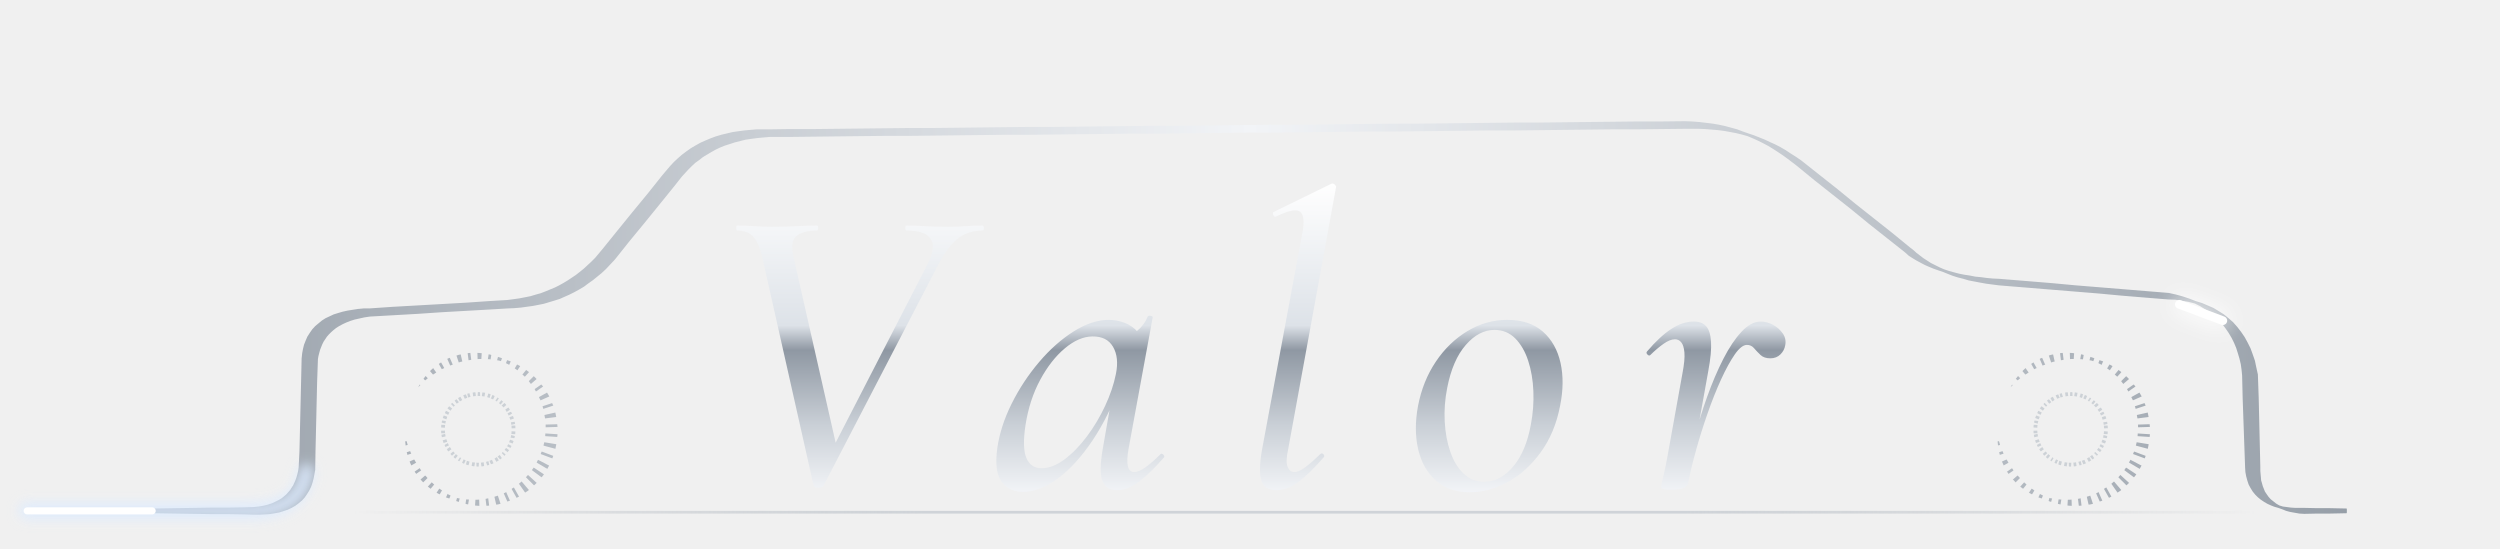
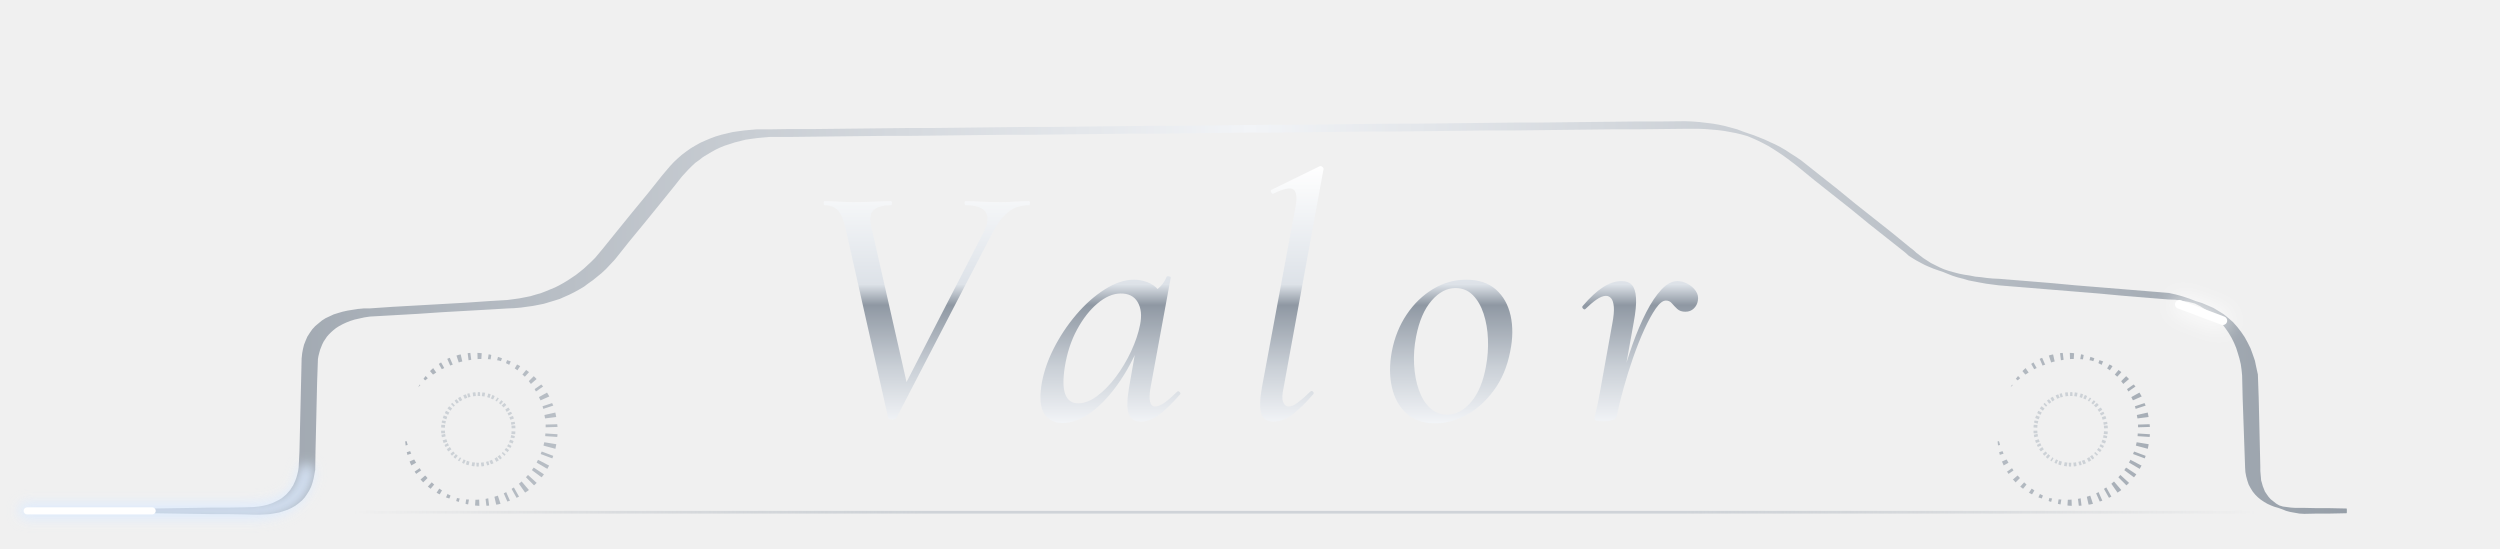
<svg xmlns="http://www.w3.org/2000/svg" viewBox="20 112 920 202" width="920" height="202" role="img" aria-label="Valor Limo car">
  <style>.vl-trace{stroke-dasharray:1000 1100;animation:vl-trace 4.2s linear both}.vl-car{stroke-dasharray:1 2;animation:vl-car 4.2s cubic-bezier(.45,0,.2,1) both}.vl-road{animation:vl-road 4.2s ease-out both}.vl-word{animation:vl-word 4.2s ease-out both}.vl-limo{animation:vl-limo 4.2s ease-out both}.vl-lamp{animation:vl-lamp 4.2s linear both,vl-pulse 4s ease-in-out 4.2s infinite}@keyframes vl-trace{0%{stroke-dashoffset:1003}55%,100%{stroke-dashoffset:0}}@keyframes vl-car{0%,40%{stroke-dashoffset:1.03}80%,100%{stroke-dashoffset:0}}@keyframes vl-road{0%,30%{opacity:0}70%,100%{opacity:1}}@keyframes vl-word{0%,49%{opacity:0}83%,100%{opacity:1}}@keyframes vl-limo{0%,71%{opacity:0}95%,100%{opacity:1}}@keyframes vl-lamp{0%,45%{opacity:0}48%{opacity:1}60%{opacity:.55}72%,100%{opacity:1}}@keyframes vl-pulse{0%,100%{opacity:1}50%{opacity:.6}}@media (prefers-reduced-motion: reduce){.fx{display:none}.vl-trace,.vl-car,.vl-road,.vl-word,.vl-limo,.vl-lamp{animation:none}}</style>
  <defs>
    <linearGradient id="vl-chrome" x1="0" y1="0" x2="0" y2="1">
      <stop offset="0" stop-color="#FFFFFF" />
      <stop offset="0.46" stop-color="#DDE2E8" />
      <stop offset="0.54" stop-color="#8F98A3" />
      <stop offset="0.78" stop-color="#C9CFD6" />
      <stop offset="1" stop-color="#F2F4F7" />
    </linearGradient>
    <linearGradient id="vl-silver" gradientUnits="userSpaceOnUse" x1="40" y1="0" x2="920" y2="0">
      <stop offset="0" stop-color="#8E97A1" />
      <stop offset="0.5" stop-color="#F2F4F7" />
      <stop offset="1" stop-color="#8E97A1" />
    </linearGradient>
    <linearGradient id="vl-line" gradientUnits="userSpaceOnUse" x1="0" y1="0" x2="300" y2="0">
      <stop offset="0" stop-color="#B9C0C8" stop-opacity="0" />
      <stop offset="0.16" stop-color="#B9C0C8" />
      <stop offset="0.5" stop-color="#E8EBEF" />
      <stop offset="0.84" stop-color="#B9C0C8" />
      <stop offset="1" stop-color="#B9C0C8" stop-opacity="0" />
    </linearGradient>
    <linearGradient id="vl-road" gradientUnits="userSpaceOnUse" x1="150" y1="0" x2="850" y2="0">
      <stop offset="0" stop-color="#8E97A1" stop-opacity="0" />
      <stop offset="0.3" stop-color="#B9C0C8" stop-opacity="0.6" />
      <stop offset="0.7" stop-color="#B9C0C8" stop-opacity="0.6" />
      <stop offset="1" stop-color="#8E97A1" stop-opacity="0" />
    </linearGradient>
    <linearGradient id="vl-sheen" gradientUnits="userSpaceOnUse" x1="-200" y1="0" x2="0" y2="0">
      <stop offset="0" stop-color="#FFFFFF" stop-opacity="0" />
      <stop offset="0.5" stop-color="#FFFFFF" stop-opacity="0.95" />
      <stop offset="1" stop-color="#FFFFFF" stop-opacity="0" />
      <animateTransform attributeName="gradientTransform" type="translate" values="0 0;1200 0;1200 0" keyTimes="0;0.45;1" begin="3.4s" dur="5s" repeatCount="indefinite" />
    </linearGradient>
    <filter id="vl-glow" x="-200%" y="-200%" width="500%" height="500%">
      <feGaussianBlur stdDeviation="4" result="b" />
      <feMerge>
        <feMergeNode in="b" />
        <feMergeNode in="b" />
        <feMergeNode in="SourceGraphic" />
      </feMerge>
    </filter>
    <filter id="vl-soft" x="-20%" y="-200%" width="140%" height="500%">
      <feGaussianBlur stdDeviation="2.2" />
    </filter>
    <path id="vl-trace" pathLength="1000" d="M30 300 H112 C126 300 132 294 133 284 L134 244 C135 234 142 228 156 227 L206 224 C222 223 232 218 242 208 L268 176 C276 166 288 161 304 161 L640 158 C658 158 670 163 682 172 L722 204 C730 211 742 215 758 216 L818 221 C836 223 846 234 848 250 L849 284 C849 294 856 300 868 300 H930" />
    <path id="vl-body" d="M30 300L36.1 300.1L42.3 300.3L48.5 300.4L54.6 300.5L60.8 300.6L66.9 300.7L73 300.8L79.2 300.9L85.3 301L91.5 301.1L97.7 301.2L103.8 301.2L110 301.3L113.4 301.4L115.5 301.4L117.4 301.3L119.2 301.2L121 300.9L122.7 300.6L124.3 300.1L125.8 299.6L127.3 298.9L128.7 298.1L129.9 297.2L131.1 296.2L132.1 295.1L133 293.8L133.8 292.5L134.5 291.1L135 289.6L135.4 288.1L135.7 286.5L136 284.9L136.1 278.4L136.3 269.8L136.5 261.2L136.7 252.6L137 244.1L137.2 243L137.5 241.8L137.8 240.7L138.2 239.7L138.6 238.7L139.1 237.7L139.7 236.8L140.3 235.9L141 235.1L141.8 234.3L142.7 233.5L143.7 232.7L144.8 232L146.1 231.3L147.4 230.7L148.9 230.1L150.5 229.6L152.3 229.2L154.1 228.8L156.1 228.5L164.9 228L173.7 227.5L182.6 226.9L191.4 226.4L200.2 225.9L206.9 225.5L209.3 225.4L211.6 225.2L213.8 224.9L216 224.6L218.1 224.2L220.1 223.8L222.1 223.2L224.1 222.6L226 222L227.8 221.2L229.6 220.4L231.4 219.5L233.2 218.5L234.9 217.5L236.5 216.3L238.2 215.1L239.8 213.8L241.4 212.5L243 211L246.2 207.6L251.7 200.7L257.3 193.9L262.9 187L268.4 180.2L271 176.9L272.2 175.6L273.4 174.3L274.6 173.1L275.9 171.9L277.3 170.9L278.7 169.8L280.2 168.9L281.7 168L283.3 167.1L285 166.3L286.7 165.6L288.6 165L290.4 164.4L292.4 163.9L294.4 163.4L296.5 163.1L298.7 162.8L300.9 162.6L303.2 162.4L310 162.4L318.9 162.3L327.8 162.2L336.7 162.1L345.6 162L354.6 162L363.5 161.9L372.4 161.8L381.3 161.7L390.2 161.6L399.2 161.6L408.1 161.5L417 161.4L425.9 161.3L434.8 161.2L443.8 161.2L452.7 161.1L461.6 161L470.5 160.9L479.4 160.8L488.4 160.8L497.3 160.7L506.2 160.6L515.1 160.5L524 160.4L533 160.4L541.9 160.3L550.8 160.2L559.7 160.1L568.6 160L577.6 160L586.5 159.9L595.4 159.8L604.3 159.7L613.3 159.6L622.2 159.6L631.1 159.5L640 159.4L642.6 159.4L645.2 159.4L647.6 159.5L650 159.7L652.3 159.9L654.6 160.2L656.8 160.6L658.9 161L661 161.5L663.1 162.1L665 162.9L667 163.8L668.8 164.7L670.7 165.7L672.5 166.8L674.2 167.9L676 169.1L677.8 170.4L679.5 171.7L681.2 173L687.8 178.4L694.5 183.7L701.2 189L707.8 194.4L714.5 199.7L721.2 205L722.4 206.1L723.8 207L725.3 207.9L726.8 208.7L728.3 209.5L729.9 210.2L731.6 210.9L733.3 211.5L735.1 212.1L736.8 212.8L738.6 213.5L740.5 214.1L742.5 214.6L744.5 215.2L746.6 215.6L748.7 216L750.9 216.4L753.2 216.7L755.5 217L757.9 217.2L766.5 217.9L775 218.6L783.6 219.3L792.2 220L800.8 220.8L809.3 221.5L817.9 222.2L820.5 222.3L823 222.7L825.4 223.1L827.7 223.7L829.7 224.7L831.6 225.9L833.4 227.1L835 228.5L836.5 229.9L837.9 231.4L839.1 233L840.2 234.6L841.2 236.3L842.1 238.1L842.9 240L843.5 241.9L844.1 243.9L844.6 246L844.9 248.1L845.1 250.2L845.3 258.6L845.6 267.1L845.9 275.6L846.2 284.1L846.3 285.7L846.6 287.3L847 288.8L847.5 290.3L848.2 291.6L849 292.9L849.9 294L850.9 295L852 295.9L853.2 296.7L854.4 297.4L855.7 298L857 298.5L858.4 298.9L859.8 299.4L861.3 300L862.8 300.4L864.5 300.7L866.2 301L868 301.1L872.6 301L877.3 301L882 300.9L886.6 300.8L891.3 300.8L895.9 300.7L900.5 300.6L905.2 300.5L909.9 300.4L914.5 300.3L919.1 300.2L923.8 300.1L928.5 300L928.5 300L923.8 299.9L919.1 299.8L914.5 299.7L909.9 299.6L905.2 299.5L900.5 299.4L895.9 299.3L891.3 299.2L886.6 299.2L882 299.1L877.3 299L872.6 299L868 298.9L866.3 298.9L864.7 298.9L863.1 298.8L861.6 298.6L860.1 298.4L858.8 298L857.6 297.3L856.6 296.5L855.6 295.7L854.8 294.8L854.1 293.8L853.5 292.9L853.1 291.9L852.7 290.9L852.4 289.8L852.1 288.8L852 287.6L851.9 286.5L851.8 285.3L851.8 283.9L851.6 275.4L851.4 266.9L851.2 258.4L850.9 249.8L850.3 247.1L849.8 244.7L849 242.4L848.2 240.2L847.1 238L846 236L844.7 234.1L843.3 232.3L841.8 230.6L840.1 229.1L838.4 227.7L836.5 226.5L834.5 225.3L832.4 224.4L830.3 223.5L828 222.8L825.7 221.9L823.3 221.1L820.8 220.4L818.1 219.8L809.5 219.1L801 218.4L792.4 217.7L783.8 217L775.2 216.2L766.7 215.5L758.1 214.8L755.7 214.6L753.4 214.5L751.2 214.3L749 214L746.9 213.8L744.9 213.4L742.9 213.1L740.9 212.7L739 212.2L737.2 211.7L735.4 211.1L733.8 210.4L732.2 209.6L730.6 208.8L729.2 207.9L727.8 207L726.5 206L725.2 205L724.1 204L722.8 203L716.2 197.6L709.5 192.3L702.8 187L696.2 181.6L689.5 176.3L682.8 171L680.9 169.7L679 168.5L677.2 167.3L675.3 166.2L673.4 165.2L671.4 164.3L669.5 163.4L667.5 162.6L665.5 161.8L663.4 161.1L661.4 160.4L659.3 159.6L657.1 159L654.9 158.4L652.6 157.9L650.3 157.5L647.8 157.2L645.3 156.9L642.7 156.7L640 156.6L631.1 156.7L622.1 156.7L613.2 156.8L604.3 156.9L595.4 157L586.5 157.1L577.5 157.1L568.6 157.2L559.7 157.3L550.8 157.4L541.9 157.5L532.9 157.5L524 157.6L515.1 157.7L506.2 157.8L497.3 157.9L488.3 157.9L479.4 158L470.5 158.1L461.6 158.2L452.7 158.3L443.7 158.3L434.8 158.4L425.9 158.5L417 158.6L408.1 158.7L399.1 158.7L390.2 158.8L381.3 158.9L372.4 159L363.5 159.1L354.5 159.1L345.6 159.2L336.7 159.3L327.8 159.4L318.9 159.5L309.9 159.5L303.2 159.6L300.8 159.6L298.4 159.6L296.1 159.8L293.9 160L291.7 160.3L289.6 160.6L287.5 161.1L285.4 161.6L283.4 162.2L281.5 162.9L279.6 163.7L277.8 164.5L276 165.5L274.3 166.5L272.6 167.7L271 168.9L269.5 170.2L268 171.6L266.6 173.1L263.8 176.4L258.3 183.3L252.7 190.1L247.1 197L241.6 203.8L239 206.9L237.6 208.3L236.2 209.6L234.8 210.9L233.3 212.1L231.9 213.2L230.4 214.2L228.9 215.2L227.4 216.1L225.8 217L224.2 217.8L222.5 218.5L220.8 219.2L219 219.9L217.2 220.4L215.2 221L213.2 221.4L211.1 221.8L209 222.1L206.7 222.4L200 222.8L191.2 223.4L182.4 223.9L173.6 224.4L164.7 224.9L155.9 225.5L153.8 225.5L151.7 225.7L149.8 226L147.9 226.3L146.1 226.7L144.4 227.2L142.8 227.7L141.3 228.4L139.8 229.1L138.4 230L137.2 231L136 232L134.9 233.2L134 234.5L133.1 235.9L132.5 237.3L131.9 238.8L131.5 240.4L131.2 242L131 243.9L130.8 252.5L130.6 261.1L130.4 269.6L130.2 278.2L129.9 284.1L129.7 285.4L129.4 286.6L129.1 287.7L128.7 288.8L128.3 289.7L127.9 290.6L127.3 291.5L126.8 292.3L126.1 293.1L125.4 293.9L124.6 294.6L123.6 295.4L122.6 296L121.4 296.6L120.1 297.2L118.6 297.7L117 298.1L115.2 298.4L113.3 298.6L110 298.7L103.8 298.8L97.7 298.8L91.5 298.9L85.3 299L79.2 299.1L73 299.2L66.9 299.3L60.8 299.4L54.6 299.5L48.5 299.6L42.3 299.7L36.1 299.9L30 300Z" />
    <g id="vl-tyres">
      <path d="M173.9 254.5L175.2 253.2L176.6 251.9L178 250.7L179.6 249.7L181.1 248.7L182.7 247.8L184.3 247.1L186 246.4L187.7 245.8L189.4 245.2L191.1 244.8L192.9 244.5L194.6 244.2L196.5 244.1L198.3 244.1L200.1 244.2L201.9 244.4L203.7 244.7L205.5 245.3L207.1 246.1L208.7 247.1L210.2 248.1L211.6 249.3L213 250.5L214.2 251.8L215.3 253.2L216.4 254.6L217.3 256.2L218.1 257.7L218.9 259.3L219.5 261L220 262.7L220.3 264.4L220.6 266.1L220.8 267.8L220.8 269.6L220.7 271.3L220.6 273L220.3 274.7L219.9 276.4L219.4 278L218.7 279.7L218 281.2L217.2 282.7L216.3 284.2L215.3 285.6L214.2 286.9L213 288.2L211.7 289.4L210.4 290.5L208.9 291.5L207.4 292.4L205.9 293.3L204.3 294L202.6 294.6L200.9 295.1L199.1 295.5L197.4 295.8L195.5 295.9L193.7 295.9L191.9 295.8L190.1 295.6L188.3 295.3L186.5 294.7L184.9 293.9L183.3 292.9L181.8 291.9L180.3 290.8L179 289.6L177.7 288.3L176.5 287L175.3 285.6L174.3 284.1L173.3 282.6L172.4 281L171.5 279.4L170.8 277.7L170.1 276L169.6 274.2L169.1 272.4L169.1 272.4L169.1 274.3L169.3 276.2L169.6 278.1L170.1 280L170.7 281.8L171.5 283.6L172.4 285.3L173.5 286.9L174.8 288.5L176.1 289.9L177.6 291.2L179.2 292.4L180.8 293.4L182.5 294.3L184.3 295.1L186.1 295.7L187.9 296.4L189.8 297L191.6 297.5L193.6 297.9L195.5 298.1L197.5 298.2L199.5 298.1L201.4 297.9L203.4 297.6L205.3 297.1L207.2 296.4L209.1 295.7L210.9 294.8L212.6 293.7L214.3 292.6L215.8 291.3L217.3 289.9L218.7 288.4L220 286.8L221.1 285.1L222.1 283.3L223 281.4L223.7 279.5L224.3 277.6L224.7 275.6L225 273.6L225.2 271.5L225.2 269.5L225 267.5L224.7 265.5L224.3 263.5L223.7 261.5L222.9 259.7L222.1 257.8L221.1 256.1L220 254.4L218.7 252.9L217.4 251.4L216 250L214.5 248.8L212.9 247.6L211.2 246.6L209.5 245.7L207.7 244.9L205.9 244.3L204.1 243.6L202.2 243L200.4 242.5L198.4 242.1L196.5 241.9L194.5 241.8L192.6 241.9L190.6 242.2L188.7 242.6L186.8 243.2L184.9 243.9L183.2 244.8L181.5 245.9L179.9 247L178.5 248.3L177.1 249.8L175.9 251.3L174.8 252.9L173.9 254.5Z" />
      <path d="M759.9 254.5L761.2 253.2L762.6 251.9L764 250.7L765.6 249.7L767.1 248.7L768.7 247.8L770.3 247.1L772 246.4L773.7 245.8L775.4 245.2L777.1 244.8L778.9 244.5L780.6 244.2L782.5 244.1L784.3 244.1L786.1 244.2L787.9 244.4L789.7 244.7L791.5 245.3L793.1 246.1L794.7 247.1L796.2 248.1L797.6 249.3L799 250.5L800.2 251.8L801.3 253.2L802.4 254.6L803.3 256.2L804.1 257.7L804.9 259.3L805.5 261L806 262.7L806.3 264.4L806.6 266.1L806.8 267.8L806.8 269.6L806.7 271.3L806.6 273L806.3 274.7L805.9 276.4L805.4 278L804.7 279.7L804 281.2L803.2 282.7L802.3 284.2L801.3 285.6L800.2 286.9L799 288.2L797.7 289.4L796.4 290.5L794.9 291.5L793.4 292.4L791.9 293.3L790.3 294L788.6 294.6L786.9 295.1L785.1 295.5L783.4 295.8L781.5 295.9L779.7 295.9L777.9 295.8L776.1 295.6L774.3 295.3L772.5 294.7L770.9 293.9L769.3 292.9L767.8 291.9L766.3 290.8L765 289.6L763.7 288.3L762.5 287L761.3 285.6L760.3 284.1L759.3 282.6L758.4 281L757.5 279.4L756.8 277.7L756.1 276L755.6 274.2L755.1 272.4L755.1 272.4L755.1 274.3L755.3 276.2L755.6 278.1L756.1 280L756.7 281.8L757.5 283.6L758.4 285.3L759.5 286.9L760.8 288.5L762.1 289.9L763.6 291.2L765.2 292.4L766.8 293.4L768.5 294.3L770.3 295.1L772.1 295.7L773.9 296.4L775.8 297L777.6 297.5L779.6 297.9L781.5 298.1L783.5 298.2L785.5 298.1L787.4 297.9L789.4 297.6L791.3 297.1L793.2 296.4L795.1 295.7L796.9 294.8L798.6 293.7L800.3 292.6L801.8 291.3L803.3 289.9L804.7 288.4L806 286.8L807.1 285.1L808.1 283.3L809 281.4L809.7 279.5L810.3 277.6L810.7 275.6L811 273.6L811.2 271.5L811.2 269.5L811 267.5L810.7 265.5L810.3 263.5L809.7 261.5L808.9 259.7L808.1 257.8L807.1 256.1L806 254.4L804.7 252.9L803.4 251.4L802 250L800.5 248.8L798.9 247.6L797.2 246.6L795.5 245.7L793.7 244.9L791.9 244.3L790.1 243.6L788.2 243L786.4 242.5L784.4 242.1L782.5 241.9L780.5 241.8L778.6 241.9L776.6 242.2L774.7 242.6L772.8 243.2L770.9 243.9L769.2 244.8L767.5 245.9L765.9 247L764.5 248.3L763.1 249.8L761.9 251.3L760.8 252.9L759.9 254.5Z" />
    </g>
    <g id="vl-wheels">
      <use href="#vl-tyres" />
      <circle cx="196" cy="270" r="13" fill="none" stroke="#B9C0C8" stroke-opacity="0.65" stroke-width="1.4" />
      <circle cx="782" cy="270" r="13" fill="none" stroke="#B9C0C8" stroke-opacity="0.65" stroke-width="1.4" />
    </g>
    <mask id="vl-mb" maskUnits="userSpaceOnUse" x="0" y="0" width="1000" height="420">
      <use href="#vl-trace" class="vl-trace" fill="none" stroke="#FFFFFF" stroke-width="18" stroke-linecap="round" stroke-linejoin="round" />
    </mask>
    <mask id="vl-mw" maskUnits="userSpaceOnUse" x="0" y="0" width="1000" height="420">
      <circle class="vl-car" pathLength="1" cx="196" cy="270" r="22" transform="rotate(215 196 270)" fill="none" stroke="#FFFFFF" stroke-width="32" />
      <circle class="vl-car" pathLength="1" cx="782" cy="270" r="22" transform="rotate(215 782 270)" fill="none" stroke="#FFFFFF" stroke-width="32" />
    </mask>
  </defs>
  <g class="vl-word">
-     <path transform="translate(290.93 291) scale(1.2)" fill="url(#vl-chrome)" d="M23.76 -0.13 8.19 -69.38Q7.12 -74.37 5.38 -76.42Q3.64 -78.46 0.31 -78.46Q0 -78.46 0 -79.23Q0 -80 0.31 -80Q2.78 -80 5.58 -79.81Q8.39 -79.62 10.85 -79.62Q15.39 -79.62 18.68 -79.81Q21.96 -80 24.68 -80Q25.14 -80 25.14 -79.23Q25.14 -78.46 24.68 -78.46Q20.65 -78.46 18.57 -76.86Q16.49 -75.26 17.5 -70.66L31.16 -10.45L24.94 -2.62L58.62 -68.04Q61.31 -73.31 59.66 -75.89Q58.02 -78.46 52.23 -78.46Q51.85 -78.46 51.85 -79.23Q51.85 -80 52.23 -80Q55.12 -80 57.86 -79.81Q60.6 -79.62 65 -79.62Q68.24 -79.62 70.34 -79.81Q72.43 -80 75.42 -80Q75.93 -80 75.93 -79.23Q75.93 -78.46 75.42 -78.46Q73.13 -78.46 70.88 -77.67Q68.63 -76.88 66.39 -74.57Q64.15 -72.25 61.66 -67.44L26.73 -0.13Q26.34 0.44 25.12 0.41Q23.89 0.38 23.76 -0.13ZM87.88 1.66Q83.67 1.66 81.38 -1.44Q79.1 -4.54 80.05 -11.65Q81.02 -18.46 84.47 -25.38Q87.92 -32.29 92.89 -38.14Q97.86 -43.99 103.48 -47.53Q109.09 -51.07 114.25 -51.07Q116.67 -51.07 119.08 -50.18Q121.48 -49.29 123.22 -47.29Q124.96 -45.28 125.22 -42.04L119.08 -45.7Q120.84 -45.95 123.03 -47.78Q125.22 -49.61 126.18 -52.1Q126.44 -52.48 127.14 -52.29Q127.85 -52.11 127.72 -51.85L120.29 -11.39Q119.07 -4.39 122.05 -4.39Q123.48 -4.39 125.55 -5.89Q127.62 -7.39 130.09 -9.86Q130.48 -10.24 130.99 -9.73Q131.5 -9.22 131.12 -8.83Q127.01 -4.1 123.56 -1.47Q120.11 1.15 116.78 1.15Q113.32 1.15 112.27 -1.72Q111.22 -4.58 112.38 -11.39L115.51 -29.31L117.85 -31.49Q114.28 -21.56 109.24 -14.06Q104.2 -6.57 98.67 -2.45Q93.13 1.66 87.88 1.66ZM93.61 -5.57Q97.03 -5.57 100.63 -8.25Q104.23 -10.92 107.49 -15.26Q110.75 -19.59 113.13 -24.69Q115.51 -29.79 116.44 -34.5Q117.46 -39.55 115.56 -42.81Q113.66 -46.07 109.19 -46Q105.04 -45.93 100.78 -42.35Q96.51 -38.77 93.23 -32.7Q89.94 -26.63 88.72 -18.85Q87.65 -11.91 88.97 -8.74Q90.3 -5.57 93.61 -5.57ZM165.63 1.15Q161.98 1.15 161.04 -1.8Q160.1 -4.76 161.27 -11.39L173.68 -78.07Q174.56 -83.08 172.85 -84.29Q171.15 -85.5 165.48 -82.73Q164.97 -82.53 164.68 -83.3Q164.38 -84.07 164.9 -84.2L182.48 -92.8Q183.05 -93.06 183.56 -92.54Q184.08 -92.03 183.95 -91.78L169.26 -11.39Q168.42 -7.6 169.1 -5.99Q169.77 -4.39 171.15 -4.39Q172.56 -4.39 174.57 -5.92Q176.59 -7.44 179.06 -9.86Q179.57 -10.37 180.08 -9.86Q180.6 -9.34 180.08 -8.83Q175.97 -4.1 172.55 -1.47Q169.13 1.15 165.63 1.15ZM224.95 1.79Q218.55 1.79 214.53 -1.81Q210.51 -5.42 209.12 -11.44Q207.74 -17.45 209.09 -24.7Q210.55 -32.3 214.54 -38.25Q218.53 -44.2 224.25 -47.64Q229.96 -51.07 236.46 -51.07Q243.28 -51.07 247.36 -47.48Q251.44 -43.89 252.78 -37.9Q254.12 -31.92 252.65 -24.7Q251.06 -16.42 246.69 -10.44Q242.32 -4.45 236.58 -1.33Q230.83 1.79 224.95 1.79ZM229.38 -1.41Q234.32 -1.41 238.28 -6.1Q242.23 -10.8 243.71 -19.07Q244.67 -24.13 244.46 -29.21Q244.26 -34.28 242.86 -38.56Q241.46 -42.83 238.88 -45.41Q236.31 -48 232.52 -48Q227.74 -48 223.72 -43.37Q219.69 -38.73 218.03 -30.21Q217 -25.01 217.27 -19.9Q217.54 -14.8 218.98 -10.62Q220.42 -6.44 223.07 -3.92Q225.72 -1.41 229.38 -1.41ZM291.94 -1.11 290.66 -1.24Q291.8 -7.32 293.61 -14.12Q295.41 -20.92 297.71 -27.37Q300.01 -33.82 302.69 -39.06Q305.37 -44.31 308.29 -47.43Q311.21 -50.56 314.2 -50.56Q316.04 -50.56 317.9 -49.58Q319.76 -48.6 320.92 -46.94Q322.08 -45.29 321.7 -43.33Q321.43 -41.66 320.21 -40.47Q318.99 -39.28 317.12 -39.28Q315.2 -39.28 314.11 -40.31Q313.02 -41.34 312.15 -42.37Q311.29 -43.4 309.95 -43.4Q308.26 -43.4 306.22 -40.47Q304.19 -37.54 302.01 -32.78Q299.84 -28.02 297.87 -22.36Q295.89 -16.69 294.34 -11.09Q292.78 -5.49 291.94 -1.11ZM286.96 1.02Q284.95 1.02 284.3 0.77Q283.65 0.52 283.65 0.14Q283.65 -0.3 284.38 -3.36Q285.11 -6.43 285.63 -9.47L290.17 -34.64Q290.98 -38.85 290.78 -41.08Q290.58 -43.3 289.79 -44.22Q289 -45.13 287.91 -45.13Q286.34 -45.13 284.34 -43.71Q282.34 -42.29 280.33 -40.29Q279.96 -39.92 279.45 -40.43Q278.94 -40.93 279.31 -41.38Q283.35 -46.11 286.82 -48.33Q290.28 -50.56 293.66 -50.56Q296.12 -50.56 297.42 -49.14Q298.73 -47.72 298.94 -44.41Q299.16 -41.09 298.09 -35.33L291.94 -1.11Q291.63 1.02 286.96 1.02Z" />
-     <path class="fx" transform="translate(290.93 291) scale(1.2)" fill="url(#vl-sheen)" style="mix-blend-mode:screen" d="M23.76 -0.13 8.19 -69.38Q7.12 -74.37 5.38 -76.42Q3.64 -78.46 0.31 -78.46Q0 -78.46 0 -79.23Q0 -80 0.31 -80Q2.78 -80 5.58 -79.81Q8.39 -79.62 10.85 -79.62Q15.39 -79.62 18.68 -79.81Q21.96 -80 24.68 -80Q25.14 -80 25.14 -79.23Q25.14 -78.46 24.68 -78.46Q20.65 -78.46 18.57 -76.86Q16.49 -75.26 17.5 -70.66L31.16 -10.45L24.94 -2.62L58.62 -68.04Q61.31 -73.31 59.66 -75.89Q58.02 -78.46 52.23 -78.46Q51.85 -78.46 51.85 -79.23Q51.85 -80 52.23 -80Q55.12 -80 57.86 -79.81Q60.6 -79.62 65 -79.62Q68.24 -79.62 70.34 -79.81Q72.43 -80 75.42 -80Q75.93 -80 75.93 -79.23Q75.93 -78.46 75.42 -78.46Q73.13 -78.46 70.88 -77.67Q68.63 -76.88 66.39 -74.57Q64.15 -72.25 61.66 -67.44L26.73 -0.13Q26.34 0.44 25.12 0.41Q23.89 0.38 23.76 -0.13ZM87.88 1.66Q83.67 1.66 81.38 -1.44Q79.1 -4.54 80.05 -11.65Q81.02 -18.46 84.47 -25.38Q87.92 -32.29 92.89 -38.14Q97.86 -43.99 103.48 -47.53Q109.09 -51.07 114.25 -51.07Q116.67 -51.07 119.08 -50.18Q121.48 -49.29 123.22 -47.29Q124.96 -45.28 125.22 -42.04L119.08 -45.7Q120.84 -45.95 123.03 -47.78Q125.22 -49.61 126.18 -52.1Q126.44 -52.48 127.14 -52.29Q127.85 -52.11 127.72 -51.85L120.29 -11.39Q119.07 -4.39 122.05 -4.39Q123.48 -4.39 125.55 -5.89Q127.62 -7.39 130.09 -9.86Q130.48 -10.24 130.99 -9.73Q131.5 -9.22 131.12 -8.83Q127.01 -4.1 123.56 -1.47Q120.11 1.15 116.78 1.15Q113.32 1.15 112.27 -1.72Q111.22 -4.58 112.38 -11.39L115.51 -29.31L117.85 -31.49Q114.28 -21.56 109.24 -14.06Q104.2 -6.57 98.67 -2.45Q93.13 1.66 87.88 1.66ZM93.61 -5.57Q97.03 -5.57 100.63 -8.25Q104.23 -10.92 107.49 -15.26Q110.75 -19.59 113.13 -24.69Q115.51 -29.79 116.44 -34.5Q117.46 -39.55 115.56 -42.81Q113.66 -46.07 109.19 -46Q105.04 -45.93 100.78 -42.35Q96.51 -38.77 93.23 -32.7Q89.94 -26.63 88.72 -18.85Q87.65 -11.91 88.97 -8.74Q90.3 -5.57 93.61 -5.57ZM165.63 1.15Q161.98 1.15 161.04 -1.8Q160.1 -4.76 161.27 -11.39L173.68 -78.07Q174.56 -83.08 172.85 -84.29Q171.15 -85.5 165.48 -82.73Q164.97 -82.53 164.68 -83.3Q164.38 -84.07 164.9 -84.2L182.48 -92.8Q183.05 -93.06 183.56 -92.54Q184.08 -92.03 183.95 -91.78L169.26 -11.39Q168.42 -7.6 169.1 -5.99Q169.77 -4.39 171.15 -4.39Q172.56 -4.39 174.57 -5.92Q176.59 -7.44 179.06 -9.86Q179.57 -10.37 180.08 -9.86Q180.6 -9.34 180.08 -8.83Q175.97 -4.1 172.55 -1.47Q169.13 1.15 165.63 1.15ZM224.95 1.79Q218.55 1.79 214.53 -1.81Q210.51 -5.42 209.12 -11.44Q207.74 -17.45 209.09 -24.7Q210.55 -32.3 214.54 -38.25Q218.53 -44.2 224.25 -47.64Q229.96 -51.07 236.46 -51.07Q243.28 -51.07 247.36 -47.48Q251.44 -43.89 252.78 -37.9Q254.12 -31.92 252.65 -24.7Q251.06 -16.42 246.69 -10.44Q242.32 -4.45 236.58 -1.33Q230.83 1.79 224.95 1.79ZM229.38 -1.41Q234.32 -1.41 238.28 -6.1Q242.23 -10.8 243.71 -19.07Q244.67 -24.13 244.46 -29.21Q244.26 -34.28 242.86 -38.56Q241.46 -42.83 238.88 -45.41Q236.31 -48 232.52 -48Q227.74 -48 223.72 -43.37Q219.69 -38.73 218.03 -30.21Q217 -25.01 217.27 -19.9Q217.54 -14.8 218.98 -10.62Q220.42 -6.44 223.07 -3.92Q225.72 -1.41 229.38 -1.41ZM291.94 -1.11 290.66 -1.24Q291.8 -7.32 293.61 -14.12Q295.41 -20.92 297.71 -27.37Q300.01 -33.82 302.69 -39.06Q305.37 -44.31 308.29 -47.43Q311.21 -50.56 314.2 -50.56Q316.04 -50.56 317.9 -49.58Q319.76 -48.6 320.92 -46.94Q322.08 -45.29 321.7 -43.33Q321.43 -41.66 320.21 -40.47Q318.99 -39.28 317.12 -39.28Q315.2 -39.28 314.11 -40.31Q313.02 -41.34 312.15 -42.37Q311.29 -43.4 309.95 -43.4Q308.26 -43.4 306.22 -40.47Q304.19 -37.54 302.01 -32.78Q299.84 -28.02 297.87 -22.36Q295.89 -16.69 294.34 -11.09Q292.78 -5.49 291.94 -1.11ZM286.96 1.02Q284.95 1.02 284.3 0.77Q283.65 0.52 283.65 0.14Q283.65 -0.3 284.38 -3.36Q285.11 -6.43 285.63 -9.47L290.17 -34.64Q290.98 -38.85 290.78 -41.08Q290.58 -43.3 289.79 -44.22Q289 -45.13 287.91 -45.13Q286.34 -45.13 284.34 -43.71Q282.34 -42.29 280.33 -40.29Q279.96 -39.92 279.45 -40.43Q278.94 -40.93 279.31 -41.38Q283.35 -46.11 286.82 -48.33Q290.28 -50.56 293.66 -50.56Q296.12 -50.56 297.42 -49.14Q298.73 -47.72 298.94 -44.41Q299.16 -41.09 298.09 -35.33L291.94 -1.11Q291.63 1.02 286.96 1.02Z" />
+     <path transform="translate(323.11 266)" fill="url(#vl-chrome)" d="M23.76 -0.13 8.19 -69.38Q7.12 -74.37 5.38 -76.42Q3.64 -78.46 0.31 -78.46Q0 -78.46 0 -79.23Q0 -80 0.31 -80Q2.78 -80 5.58 -79.81Q8.39 -79.62 10.85 -79.62Q15.39 -79.62 18.68 -79.81Q21.96 -80 24.68 -80Q25.14 -80 25.14 -79.23Q25.14 -78.46 24.68 -78.46Q20.65 -78.46 18.57 -76.86Q16.49 -75.26 17.5 -70.66L31.16 -10.45L24.94 -2.62L58.62 -68.04Q61.31 -73.31 59.66 -75.89Q58.02 -78.46 52.23 -78.46Q51.85 -78.46 51.85 -79.23Q51.85 -80 52.23 -80Q55.12 -80 57.86 -79.81Q60.6 -79.62 65 -79.62Q68.24 -79.62 70.34 -79.81Q72.43 -80 75.42 -80Q75.93 -80 75.93 -79.23Q75.93 -78.46 75.42 -78.46Q73.13 -78.46 70.88 -77.67Q68.63 -76.88 66.39 -74.57Q64.15 -72.25 61.66 -67.44L26.73 -0.13Q26.34 0.44 25.12 0.41Q23.89 0.38 23.76 -0.13ZM87.88 1.66Q83.67 1.66 81.38 -1.44Q79.1 -4.54 80.05 -11.65Q81.02 -18.46 84.47 -25.38Q87.92 -32.29 92.89 -38.14Q97.86 -43.99 103.48 -47.53Q109.09 -51.07 114.25 -51.07Q116.67 -51.07 119.08 -50.18Q121.48 -49.29 123.22 -47.29Q124.96 -45.28 125.22 -42.04L119.08 -45.7Q120.84 -45.95 123.03 -47.78Q125.22 -49.61 126.18 -52.1Q126.44 -52.48 127.14 -52.29Q127.85 -52.11 127.72 -51.85L120.29 -11.39Q119.07 -4.39 122.05 -4.39Q123.48 -4.39 125.55 -5.89Q127.62 -7.39 130.09 -9.86Q130.48 -10.24 130.99 -9.73Q131.5 -9.22 131.12 -8.83Q127.01 -4.1 123.56 -1.47Q120.11 1.15 116.78 1.15Q113.32 1.15 112.27 -1.72Q111.22 -4.58 112.38 -11.39L115.51 -29.31L117.85 -31.49Q114.28 -21.56 109.24 -14.06Q104.2 -6.57 98.67 -2.45Q93.13 1.66 87.88 1.66ZM93.61 -5.57Q97.03 -5.57 100.63 -8.25Q104.23 -10.92 107.49 -15.26Q110.75 -19.59 113.13 -24.69Q115.51 -29.79 116.44 -34.5Q117.46 -39.55 115.56 -42.81Q113.66 -46.07 109.19 -46Q105.04 -45.93 100.78 -42.35Q96.51 -38.77 93.23 -32.7Q89.94 -26.63 88.72 -18.85Q87.65 -11.91 88.97 -8.74Q90.3 -5.57 93.61 -5.57ZM165.63 1.15Q161.98 1.15 161.04 -1.8Q160.1 -4.76 161.27 -11.39L173.68 -78.07Q174.56 -83.08 172.85 -84.29Q171.15 -85.5 165.48 -82.73Q164.97 -82.53 164.68 -83.3Q164.38 -84.07 164.9 -84.2L182.48 -92.8Q183.05 -93.06 183.56 -92.54Q184.08 -92.03 183.95 -91.78L169.26 -11.39Q168.42 -7.6 169.1 -5.99Q169.77 -4.39 171.15 -4.39Q172.56 -4.39 174.57 -5.92Q176.59 -7.44 179.06 -9.86Q179.57 -10.37 180.08 -9.86Q180.6 -9.34 180.08 -8.83Q175.97 -4.1 172.55 -1.47Q169.13 1.15 165.63 1.15ZM224.95 1.79Q218.55 1.79 214.53 -1.81Q210.51 -5.42 209.12 -11.44Q207.74 -17.45 209.09 -24.7Q210.55 -32.3 214.54 -38.25Q218.53 -44.2 224.25 -47.64Q229.96 -51.07 236.46 -51.07Q243.28 -51.07 247.36 -47.48Q251.44 -43.89 252.78 -37.9Q254.12 -31.92 252.65 -24.7Q251.06 -16.42 246.69 -10.44Q242.32 -4.45 236.58 -1.33Q230.83 1.79 224.95 1.79ZM229.38 -1.41Q234.32 -1.41 238.28 -6.1Q242.23 -10.8 243.71 -19.07Q244.67 -24.13 244.46 -29.21Q244.26 -34.28 242.86 -38.56Q241.46 -42.83 238.88 -45.41Q236.31 -48 232.52 -48Q227.74 -48 223.72 -43.37Q219.69 -38.73 218.03 -30.21Q217 -25.01 217.27 -19.9Q217.54 -14.8 218.98 -10.62Q220.42 -6.44 223.07 -3.92Q225.72 -1.41 229.38 -1.41ZM291.94 -1.11 290.66 -1.24Q291.8 -7.32 293.61 -14.12Q295.41 -20.92 297.71 -27.37Q300.01 -33.82 302.69 -39.06Q305.37 -44.31 308.29 -47.43Q311.21 -50.56 314.2 -50.56Q316.04 -50.56 317.9 -49.58Q319.76 -48.6 320.92 -46.94Q322.08 -45.29 321.7 -43.33Q321.43 -41.66 320.21 -40.47Q318.99 -39.28 317.12 -39.28Q315.2 -39.28 314.11 -40.31Q313.02 -41.34 312.15 -42.37Q311.29 -43.4 309.95 -43.4Q308.26 -43.4 306.22 -40.47Q304.19 -37.54 302.01 -32.78Q299.84 -28.02 297.87 -22.36Q295.89 -16.69 294.34 -11.09Q292.78 -5.49 291.94 -1.11ZM286.96 1.02Q284.95 1.02 284.3 0.77Q283.65 0.52 283.65 0.14Q283.65 -0.3 284.38 -3.36Q285.11 -6.43 285.63 -9.47L290.17 -34.64Q290.98 -38.85 290.78 -41.08Q290.58 -43.3 289.79 -44.22Q289 -45.13 287.91 -45.13Q286.34 -45.13 284.34 -43.71Q282.34 -42.29 280.33 -40.29Q279.96 -39.92 279.45 -40.43Q278.94 -40.93 279.31 -41.38Q283.35 -46.11 286.82 -48.33Q290.28 -50.56 293.66 -50.56Q296.12 -50.56 297.42 -49.14Q298.73 -47.72 298.94 -44.41Q299.16 -41.09 298.09 -35.33L291.94 -1.11Q291.63 1.02 286.96 1.02Z" />
+     <path class="fx" transform="translate(323.11 266)" fill="url(#vl-sheen)" style="mix-blend-mode:screen" d="M23.76 -0.13 8.19 -69.38Q7.12 -74.37 5.38 -76.42Q3.64 -78.46 0.31 -78.46Q0 -78.46 0 -79.23Q0 -80 0.31 -80Q2.78 -80 5.58 -79.81Q8.39 -79.62 10.85 -79.62Q15.39 -79.62 18.68 -79.81Q21.96 -80 24.68 -80Q25.14 -80 25.14 -79.23Q25.14 -78.46 24.68 -78.46Q20.65 -78.46 18.57 -76.86Q16.49 -75.26 17.5 -70.66L31.16 -10.45L24.94 -2.62L58.62 -68.04Q61.31 -73.31 59.66 -75.89Q58.02 -78.46 52.23 -78.46Q51.85 -78.46 51.85 -79.23Q51.85 -80 52.23 -80Q55.12 -80 57.86 -79.81Q60.6 -79.62 65 -79.62Q68.24 -79.62 70.34 -79.81Q72.43 -80 75.42 -80Q75.93 -80 75.93 -79.23Q75.93 -78.46 75.42 -78.46Q73.13 -78.46 70.88 -77.67Q68.63 -76.88 66.39 -74.57Q64.15 -72.25 61.66 -67.44L26.73 -0.13Q26.34 0.44 25.12 0.41Q23.89 0.38 23.76 -0.13ZM87.88 1.66Q83.67 1.66 81.38 -1.44Q79.1 -4.54 80.05 -11.65Q81.02 -18.46 84.47 -25.38Q87.92 -32.29 92.89 -38.14Q97.86 -43.99 103.48 -47.53Q109.09 -51.07 114.25 -51.07Q116.67 -51.07 119.08 -50.18Q121.48 -49.29 123.22 -47.29Q124.96 -45.28 125.22 -42.04L119.08 -45.7Q120.84 -45.95 123.03 -47.78Q125.22 -49.61 126.18 -52.1Q126.44 -52.48 127.14 -52.29Q127.85 -52.11 127.72 -51.85L120.29 -11.39Q119.07 -4.39 122.05 -4.39Q123.48 -4.39 125.55 -5.89Q127.62 -7.39 130.09 -9.86Q130.48 -10.24 130.99 -9.73Q131.5 -9.22 131.12 -8.83Q127.01 -4.1 123.56 -1.47Q120.11 1.15 116.78 1.15Q113.32 1.15 112.27 -1.72Q111.22 -4.58 112.38 -11.39L115.51 -29.31L117.85 -31.49Q114.28 -21.56 109.24 -14.06Q104.2 -6.57 98.67 -2.45Q93.13 1.66 87.88 1.66ZM93.61 -5.57Q97.03 -5.57 100.63 -8.25Q104.23 -10.92 107.49 -15.26Q110.75 -19.59 113.13 -24.69Q115.51 -29.79 116.44 -34.5Q117.46 -39.55 115.56 -42.81Q113.66 -46.07 109.19 -46Q105.04 -45.93 100.78 -42.35Q96.51 -38.77 93.23 -32.7Q89.94 -26.63 88.72 -18.85Q87.65 -11.91 88.97 -8.74Q90.3 -5.57 93.61 -5.57ZM165.63 1.15Q161.98 1.15 161.04 -1.8Q160.1 -4.76 161.27 -11.39L173.68 -78.07Q174.56 -83.08 172.85 -84.29Q171.15 -85.5 165.48 -82.73Q164.97 -82.53 164.68 -83.3Q164.38 -84.07 164.9 -84.2L182.48 -92.8Q183.05 -93.06 183.56 -92.54Q184.08 -92.03 183.95 -91.78L169.26 -11.39Q168.42 -7.6 169.1 -5.99Q169.77 -4.39 171.15 -4.39Q172.56 -4.39 174.57 -5.92Q176.59 -7.44 179.06 -9.86Q179.57 -10.37 180.08 -9.86Q180.6 -9.34 180.08 -8.83Q175.97 -4.1 172.55 -1.47Q169.13 1.15 165.63 1.15ZM224.95 1.79Q218.55 1.79 214.53 -1.81Q210.51 -5.42 209.12 -11.44Q207.74 -17.45 209.09 -24.7Q210.55 -32.3 214.54 -38.25Q218.53 -44.2 224.25 -47.64Q229.96 -51.07 236.46 -51.07Q243.28 -51.07 247.36 -47.48Q251.44 -43.89 252.78 -37.9Q254.12 -31.92 252.65 -24.7Q251.06 -16.42 246.69 -10.44Q242.32 -4.45 236.58 -1.33Q230.83 1.79 224.95 1.79ZM229.38 -1.41Q234.32 -1.41 238.28 -6.1Q242.23 -10.8 243.71 -19.07Q244.67 -24.13 244.46 -29.21Q244.26 -34.28 242.86 -38.56Q241.46 -42.83 238.88 -45.41Q236.31 -48 232.52 -48Q227.74 -48 223.72 -43.37Q219.69 -38.73 218.03 -30.21Q217 -25.01 217.27 -19.9Q217.54 -14.8 218.98 -10.62Q220.42 -6.44 223.07 -3.92Q225.72 -1.41 229.38 -1.41ZM291.94 -1.11 290.66 -1.24Q291.8 -7.32 293.61 -14.12Q295.41 -20.92 297.71 -27.37Q300.01 -33.82 302.69 -39.06Q305.37 -44.31 308.29 -47.43Q311.21 -50.56 314.2 -50.56Q316.04 -50.56 317.9 -49.58Q319.76 -48.6 320.92 -46.94Q322.08 -45.29 321.7 -43.33Q321.43 -41.66 320.21 -40.47Q318.99 -39.28 317.12 -39.28Q315.2 -39.28 314.11 -40.31Q313.02 -41.34 312.15 -42.37Q311.29 -43.4 309.95 -43.4Q308.26 -43.4 306.22 -40.47Q304.19 -37.54 302.01 -32.78Q299.84 -28.02 297.87 -22.36Q295.89 -16.69 294.34 -11.09Q292.78 -5.49 291.94 -1.11ZM286.96 1.02Q284.95 1.02 284.3 0.77Q283.65 0.52 283.65 0.14Q283.65 -0.3 284.38 -3.36Q285.11 -6.43 285.63 -9.47L290.17 -34.64Q290.98 -38.85 290.78 -41.08Q290.58 -43.3 289.79 -44.22Q289 -45.13 287.91 -45.13Q286.34 -45.13 284.34 -43.71Q282.34 -42.29 280.33 -40.29Q279.96 -39.92 279.45 -40.43Q278.94 -40.93 279.31 -41.38Q283.35 -46.11 286.82 -48.33Q290.28 -50.56 293.66 -50.56Q296.12 -50.56 297.42 -49.14Q298.73 -47.72 298.94 -44.41Q299.16 -41.09 298.09 -35.33L291.94 -1.11Q291.63 1.02 286.96 1.02Z" />
  </g>
  <path class="vl-road" d="M150 300.5 H850" fill="none" stroke="url(#vl-road)" stroke-width="1" />
  <g mask="url(#vl-mw)">
    <use href="#vl-wheels" fill="url(#vl-silver)" />
  </g>
  <g mask="url(#vl-mb)">
    <use href="#vl-body" fill="url(#vl-silver)" />
  </g>
  <g class="fx" fill="url(#vl-sheen)" style="mix-blend-mode:screen">
    <use href="#vl-body" />
    <use href="#vl-tyres" />
  </g>
  <path class="vl-lamp" d="M822 224 L838 230" fill="none" stroke-linecap="round" stroke="#FFFFFF" stroke-width="3.2" filter="url(#vl-glow)" />
  <g class="fx" fill="none" stroke-linecap="round">
    <use href="#vl-trace" stroke="#DDEBFF" stroke-width="6" stroke-dasharray="110 2000" filter="url(#vl-soft)" opacity="0.85">
      <animate attributeName="stroke-dashoffset" values="110;-890;-890" keyTimes="0;0.55;1" dur="4.2s" fill="freeze" />
      <animate attributeName="opacity" values="0.85;0.85;0;0" keyTimes="0;0.55;0.62;1" dur="4.2s" fill="freeze" />
    </use>
    <use href="#vl-trace" stroke="#FFFFFF" stroke-width="2.6" stroke-dasharray="46 2000">
      <animate attributeName="stroke-dashoffset" values="46;-954;-954" keyTimes="0;0.55;1" dur="4.2s" fill="freeze" />
      <animate attributeName="opacity" values="1;1;0;0" keyTimes="0;0.55;0.61;1" dur="4.2s" fill="freeze" />
    </use>
    <g filter="url(#vl-glow)">
      <circle r="3.8" fill="#FFFFFF" />
      <path d="M0 -9 L1.2 -1.2 L9 0 L1.2 1.2 L0 9 L-1.2 1.2 L-9 0 L-1.2 -1.2 Z" fill="#FFFFFF" opacity="0.95" />
      <animateMotion dur="4.2s" fill="freeze" calcMode="linear" keyPoints="0;1;1" keyTimes="0;0.55;1">
        <mpath href="#vl-trace" />
      </animateMotion>
      <animate attributeName="opacity" values="0;1;1;0;0" keyTimes="0;0.03;0.53;0.61;1" dur="4.2s" fill="freeze" />
    </g>
  </g>
</svg>
